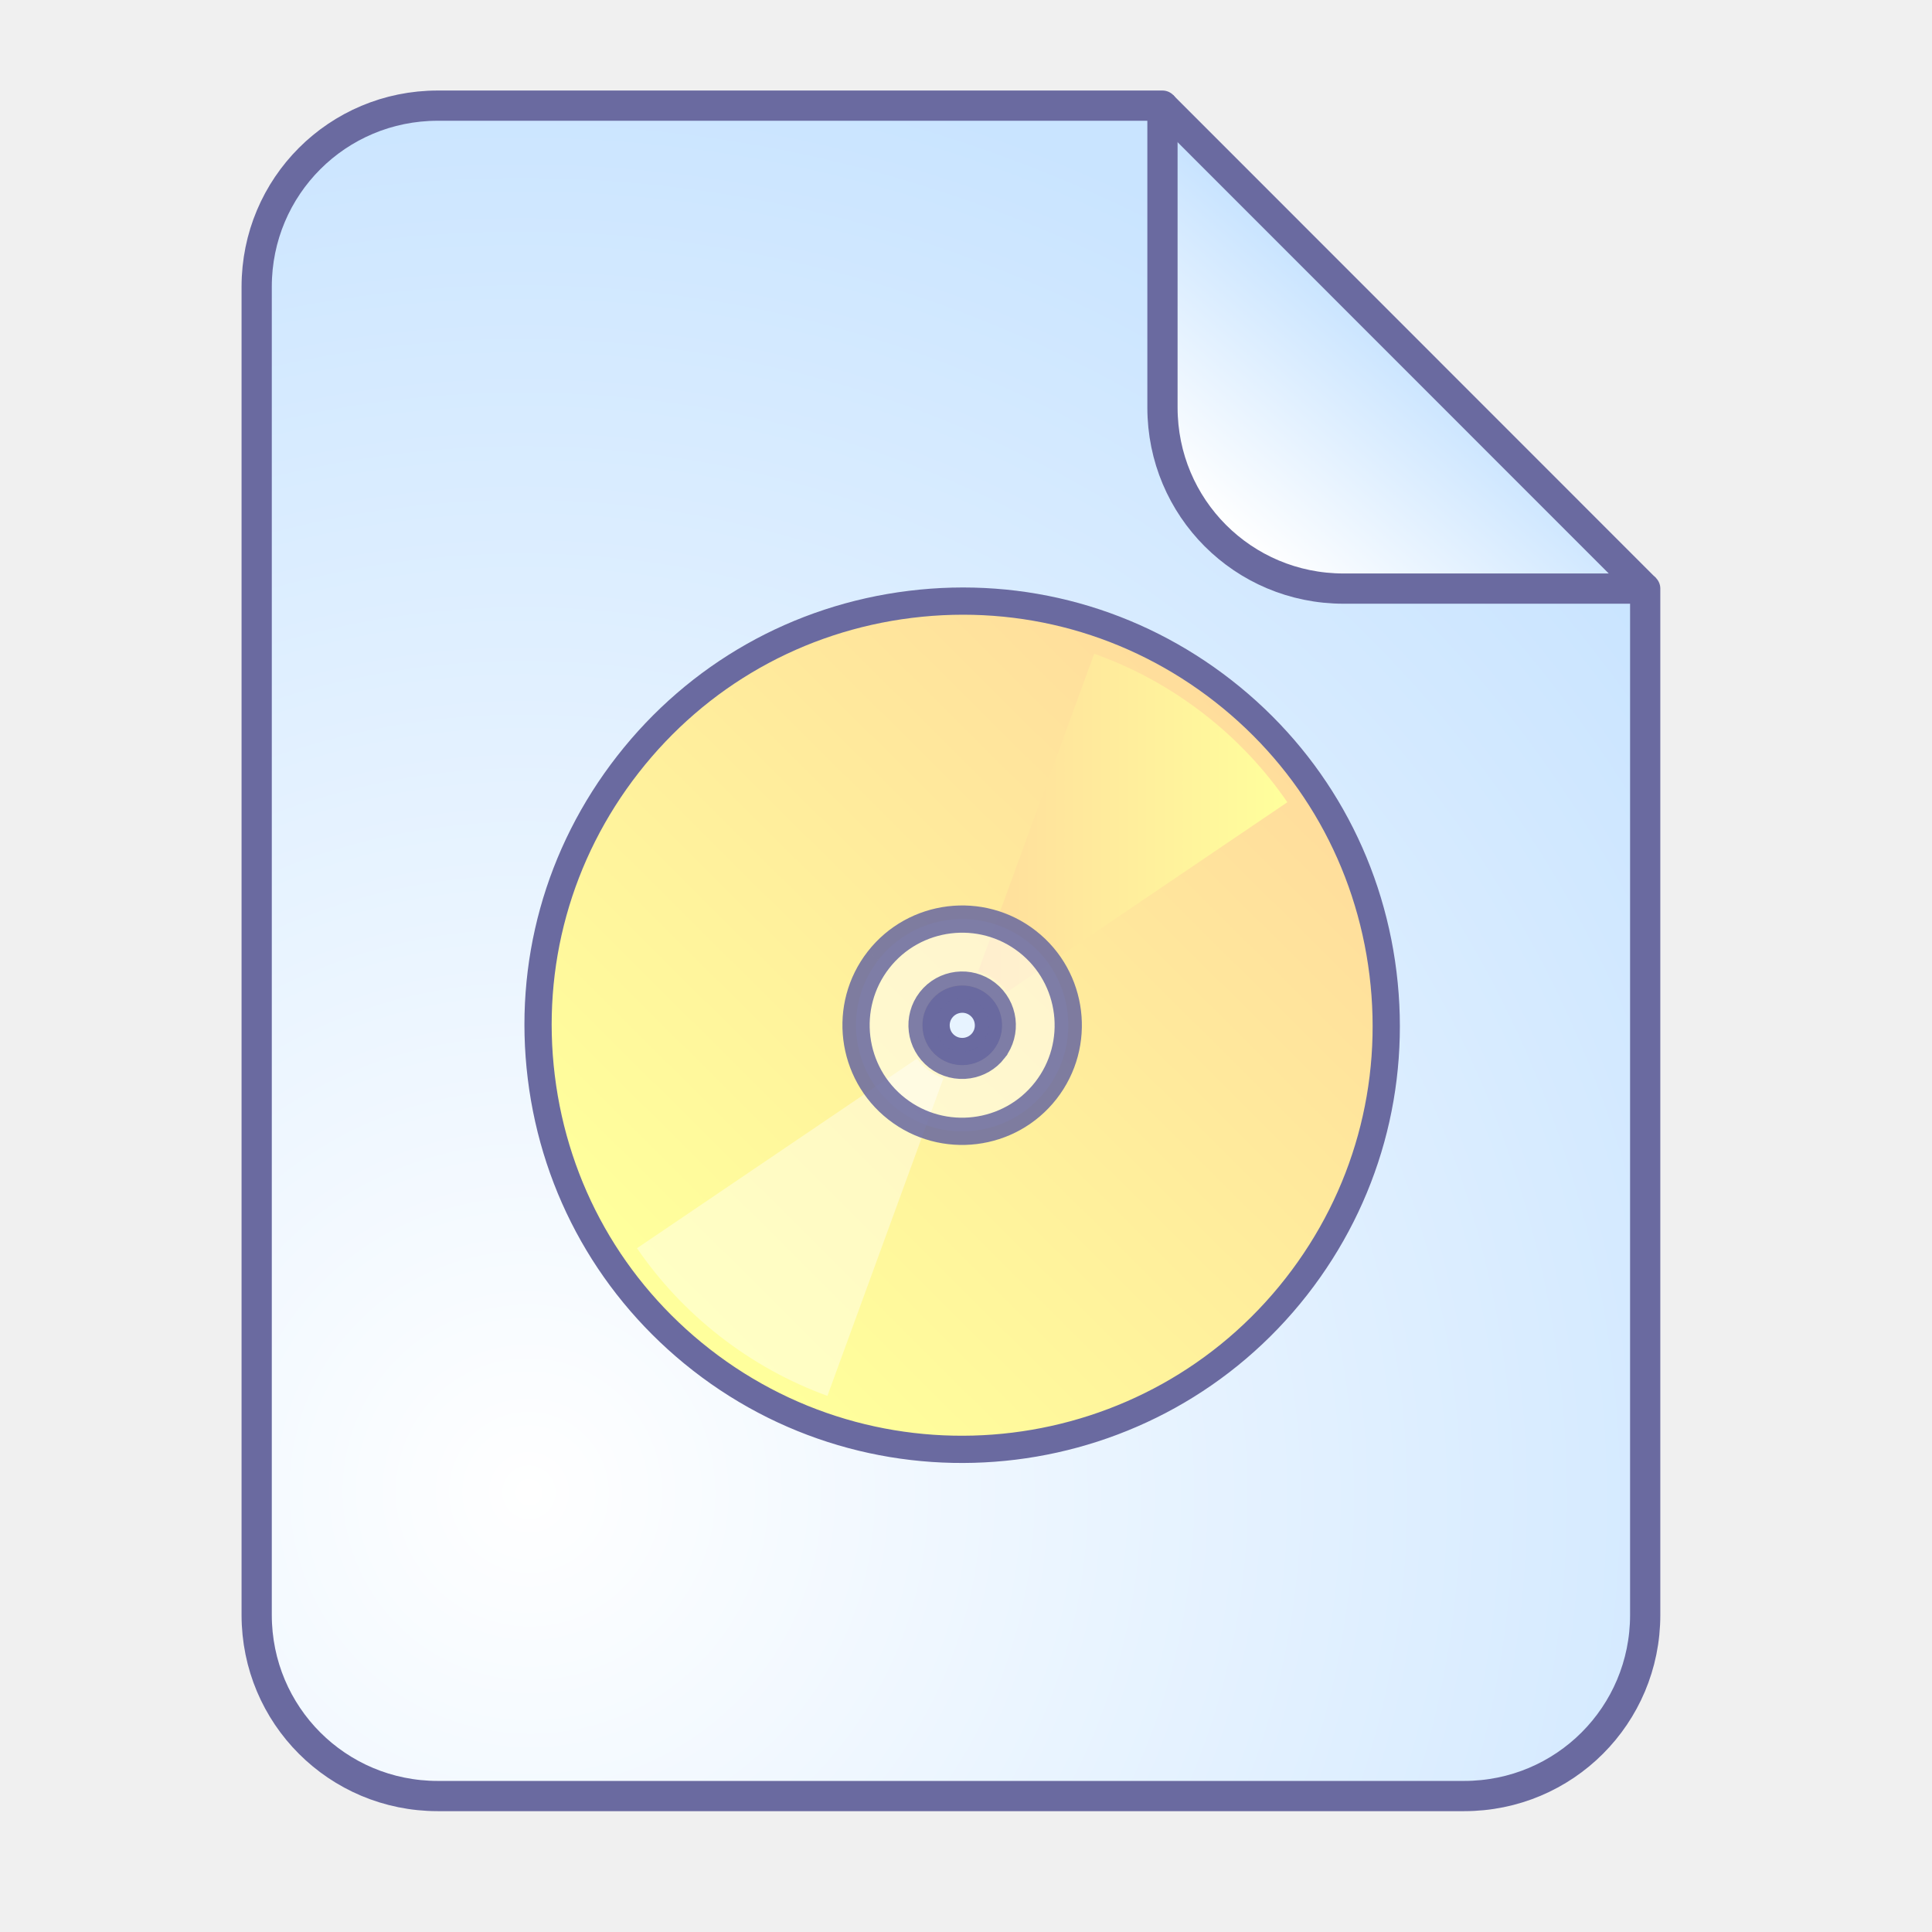
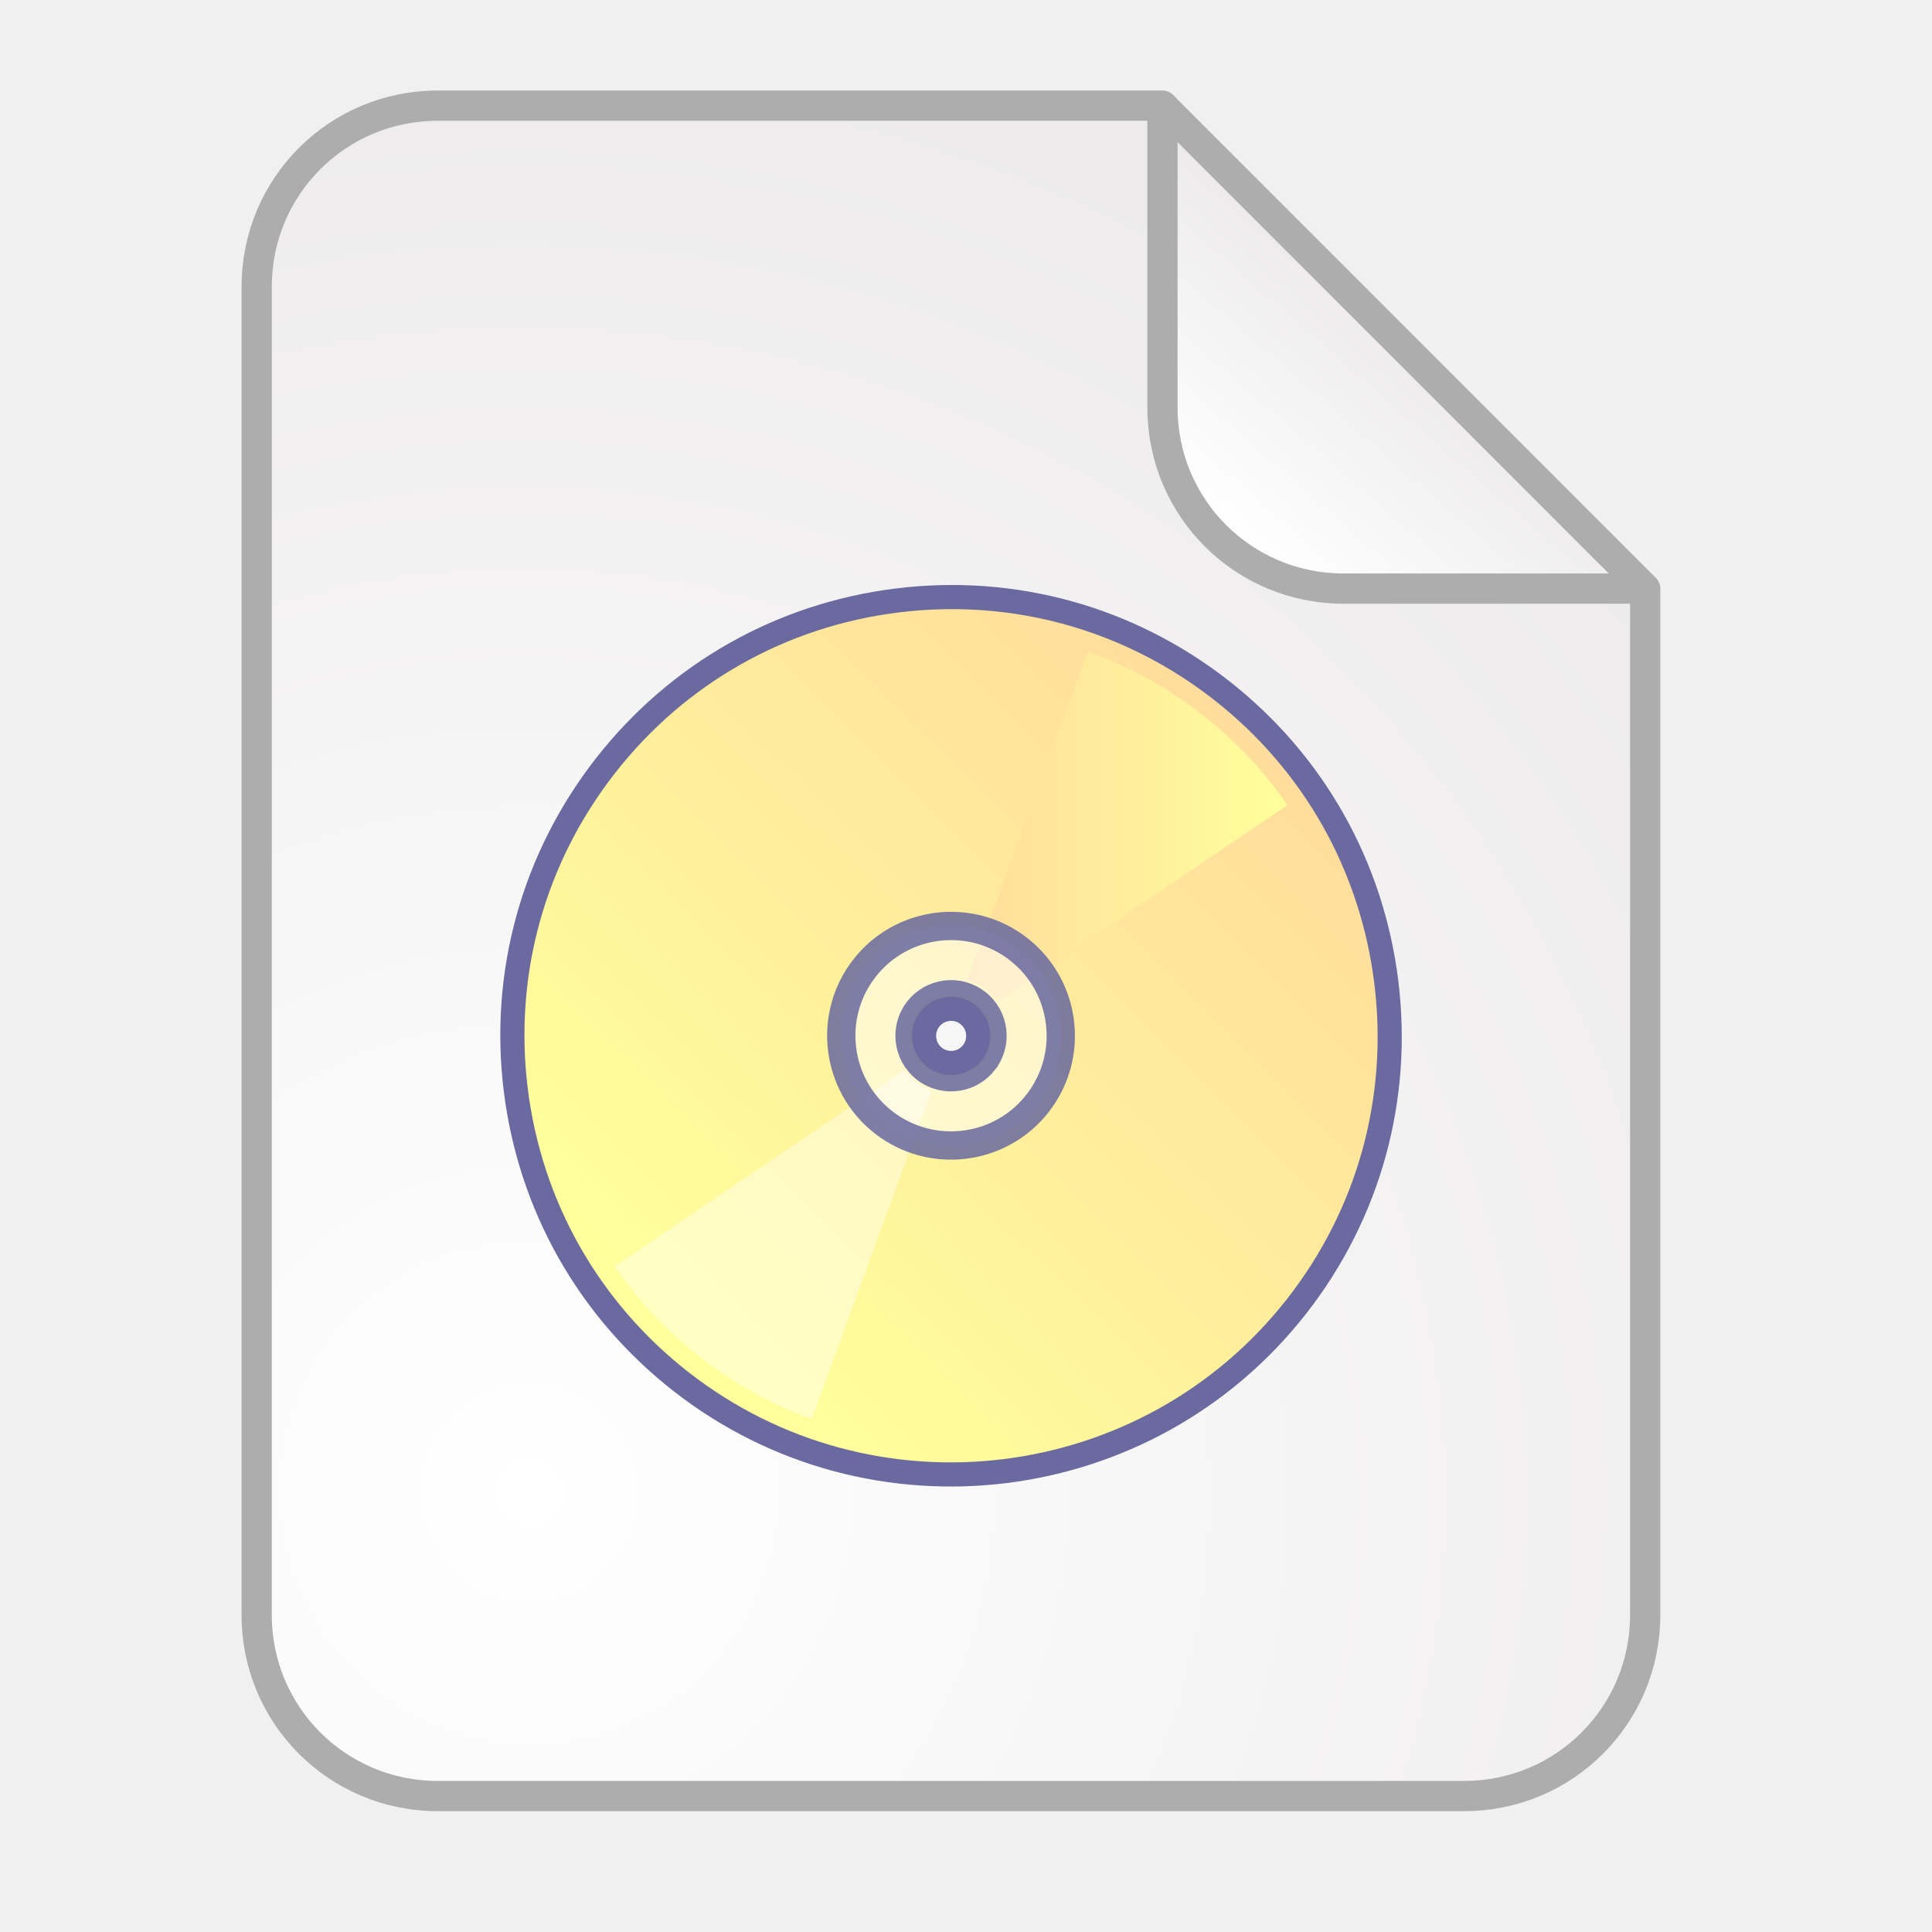
<svg xmlns="http://www.w3.org/2000/svg" xmlns:xlink="http://www.w3.org/1999/xlink" width="128" height="128" viewBox="0 0 33.867 33.867" version="1.1" id="svg2634">
  <defs id="defs2628">
    <linearGradient id="linearGradient15413">
      <stop id="stop15409" offset="0" style="stop-color:#ffffff;stop-opacity:1" />
      <stop id="stop15411" offset="1" style="stop-color:#ecf6ff;stop-opacity:1" />
    </linearGradient>
    <linearGradient gradientTransform="matrix(0.2645833,0,0,0.2645833,83.1508,137.5565)" xlink:href="#linearGradient6044" id="linearGradient6056" x1="82" y1="30" x2="-68.742" y2="262.239" gradientUnits="userSpaceOnUse" />
    <linearGradient id="linearGradient6044">
      <stop style="stop-color:#ffffff;stop-opacity:1" offset="0" id="stop6040" />
      <stop style="stop-color:#c9e4ff;stop-opacity:1" offset="1" id="stop6042" />
    </linearGradient>
    <linearGradient xlink:href="#linearGradient6044" id="linearGradient918" gradientUnits="userSpaceOnUse" gradientTransform="matrix(0.2750733,0,0,0.2750733,109.6321,133.8365)" x1="82" y1="30" x2="-68.742" y2="262.239" />
    <linearGradient xlink:href="#linearGradient15413" id="linearGradient15407" x1="95.028" y1="84.356" x2="71.876" y2="113.655" gradientUnits="userSpaceOnUse" />
-     <radialGradient xlink:href="#linearGradient6044" id="radialGradient4239" gradientUnits="userSpaceOnUse" gradientTransform="matrix(1.938601,-0.4124931,0.4162354,1.956188,-7.538052,-235.8983)" cx="18.282" cy="111.009" fx="18.282" fy="111.009" r="6.35" />
-     <linearGradient xlink:href="#linearGradient6044" id="linearGradient5179" x1="80.318" y1="-34.653" x2="81.78" y2="-36.33" gradientUnits="userSpaceOnUse" />
-     <linearGradient xlink:href="#linearGradient6044" id="linearGradient977" gradientUnits="userSpaceOnUse" x1="123.291" y1="141.457" x2="140.7" y2="141.457" />
+     <radialGradient xlink:href="#linearGradient3178" id="radialGradient4239" gradientUnits="userSpaceOnUse" gradientTransform="matrix(1.938601,-0.4124931,0.4162354,1.956188,-7.538052,-235.8983)" cx="18.282" cy="111.009" fx="18.282" fy="111.009" r="6.35" />
+     <linearGradient xlink:href="#linearGradient3178" id="linearGradient5179" x1="80.318" y1="-34.653" x2="81.78" y2="-36.33" gradientUnits="userSpaceOnUse" />
+     <linearGradient xlink:href="#linearGradient15413" id="linearGradient977" gradientUnits="userSpaceOnUse" x1="123.291" y1="141.457" x2="140.7" y2="141.457" />
    <linearGradient id="linearGradient1040">
      <stop id="stop1036" offset="0" style="stop-color:#ffdd9c;stop-opacity:1" />
      <stop id="stop1038" offset="1" style="stop-color:#ffff9c;stop-opacity:1" />
    </linearGradient>
    <linearGradient xlink:href="#linearGradient1040" id="linearGradient972" x1="86.244" y1="-46.876" x2="89.258" y2="-53.727" gradientUnits="userSpaceOnUse" gradientTransform="matrix(0.6641745,0,0,0.6641745,16.70847,2.20906)" />
    <radialGradient xlink:href="#linearGradient15413" id="radialGradient36302-7" cx="91.077" cy="-48.847" fx="91.077" fy="-48.847" r="6.346" gradientUnits="userSpaceOnUse" gradientTransform="matrix(0.5715326,0,0,0.5715326,25.78242,-2.628257)" />
-     <linearGradient y2="34.777" x2="7.98" y1="7.257" x1="35.297" gradientUnits="userSpaceOnUse" id="linearGradient1014" xlink:href="#linearGradient1040" />
-     <linearGradient gradientUnits="userSpaceOnUse" y2="14.147" x2="39.523" y1="14.147" x1="24.527" id="linearGradient2447" xlink:href="#linearGradient1040" />
+     <linearGradient id="linearGradient3178">
+       <stop style="stop-color:#ffffff;stop-opacity:1" offset="0" id="stop3174" />
+       <stop style="stop-color:#edebec;stop-opacity:1" offset="1" id="stop3176" />
+     </linearGradient>
+     <linearGradient id="linearGradient8385-3">
+       <stop id="stop8387-0" style="stop-color:#000000;stop-opacity:1" offset="0" />
+       <stop id="stop8389-4" style="stop-color:#ffffff;stop-opacity:1" offset="1" />
+     </linearGradient>
+     <linearGradient x1="-553.27" y1="525.908" x2="-666.116" y2="413.045" id="linearGradient3002-4-0" xlink:href="#linearGradient8385-3" gradientUnits="userSpaceOnUse" gradientTransform="matrix(0.99884,0,0,0.998699,689.0077,-388.8438)" />
+     <linearGradient id="linearGradient1462">
+       <stop id="stop1458" style="stop-color:#000000;stop-opacity:1" offset="0" />
+       <stop id="stop1460" style="stop-color:#000000;stop-opacity:1" offset="1" />
+     </linearGradient>
+     <linearGradient y2="141.457" x2="140.7" y1="141.457" x1="123.291" gradientUnits="userSpaceOnUse" id="linearGradient4237" xlink:href="#linearGradient1808-2" />
+     <linearGradient id="linearGradient1808-2">
+       <stop style="stop-color:#ffffff;stop-opacity:1" offset="0" id="stop1804-5" />
+       <stop style="stop-color:#ccccff;stop-opacity:0.51" offset="1" id="stop1806-4" />
+     </linearGradient>
+     <radialGradient gradientTransform="matrix(0.5715326,0,0,0.5715326,25.78242,-2.628257)" gradientUnits="userSpaceOnUse" r="6.346" fy="-48.847" fx="91.077" cy="-48.847" cx="91.077" id="radialGradient36302-7-6" xlink:href="#linearGradient15413" />
+     <linearGradient gradientTransform="matrix(0.99884,0,0,0.998699,689.0077,-388.8438)" gradientUnits="userSpaceOnUse" xlink:href="#linearGradient1462" id="linearGradient3002-4-0-0" y2="413.045" x2="-666.116" y1="525.908" x1="-553.27" />
+     <radialGradient gradientTransform="matrix(0.5715326,0,0,0.5715326,25.78242,-2.628257)" gradientUnits="userSpaceOnUse" r="6.346" fy="-48.847" fx="91.077" cy="-48.847" cx="91.077" id="radialGradient36302-7-7" xlink:href="#linearGradient15413" />
+     <radialGradient gradientUnits="userSpaceOnUse" r="6.346" fy="-48.847" fx="91.077" cy="-48.847" cx="91.077" id="radialGradient36302" xlink:href="#linearGradient15413" gradientTransform="matrix(0.5539086,0,0,0.5539086,27.38757,-3.489144)" />
+     <radialGradient gradientTransform="matrix(0.5715326,0,0,0.5715326,25.78242,-2.628257)" gradientUnits="userSpaceOnUse" r="6.346" fy="-48.847" fx="91.077" cy="-48.847" cx="91.077" id="radialGradient36302-7-3" xlink:href="#linearGradient15413" />
+     <radialGradient r="6.346" fy="-48.847" fx="91.077" cy="-48.847" cx="91.077" gradientTransform="matrix(0.5715326,0,0,0.5715326,30.11848,-1.746015)" gradientUnits="userSpaceOnUse" id="radialGradient1055-4" xlink:href="#linearGradient15413" />
+     <radialGradient gradientTransform="matrix(0.5715326,0,0,0.5715326,25.78242,-2.628257)" gradientUnits="userSpaceOnUse" r="6.346" fy="-48.847" fx="91.077" cy="-48.847" cx="91.077" id="radialGradient36302-7-4" xlink:href="#linearGradient15413" />
+     <radialGradient xlink:href="#linearGradient15413" id="radialGradient36302-7-6-6" cx="91.077" cy="-48.847" fx="91.077" fy="-48.847" r="6.346" gradientUnits="userSpaceOnUse" gradientTransform="matrix(0.5715326,0,0,0.5715326,25.78242,-2.628257)" />
+     <radialGradient xlink:href="#linearGradient15413" id="radialGradient36302-7-7-6" cx="91.077" cy="-48.847" fx="91.077" fy="-48.847" r="6.346" gradientUnits="userSpaceOnUse" gradientTransform="matrix(0.5715326,0,0,0.5715326,25.78242,-2.628257)" />
+     <radialGradient gradientTransform="matrix(0.5539086,0,0,0.5539086,27.38757,-3.489144)" xlink:href="#linearGradient15413" id="radialGradient36302-2" cx="91.077" cy="-48.847" fx="91.077" fy="-48.847" r="6.346" gradientUnits="userSpaceOnUse" />
+     <radialGradient gradientTransform="matrix(0.5715326,0,0,0.5715326,25.78242,-2.628257)" gradientUnits="userSpaceOnUse" r="6.346" fy="-48.847" fx="91.077" cy="-48.847" cx="91.077" id="radialGradient36302-7-9" xlink:href="#linearGradient15413" />
+     <linearGradient y2="34.777" x2="7.98" y1="7.257" x1="35.297" gradientUnits="userSpaceOnUse" id="linearGradient1014-2" xlink:href="#linearGradient1040" />
+     <linearGradient gradientUnits="userSpaceOnUse" y2="14.147" x2="39.523" y1="14.147" x1="24.527" id="linearGradient2447-3" xlink:href="#linearGradient1040" />
  </defs>
  <g id="layer1" transform="translate(-82.55,-136.1333)">
    <g id="g849">
      <g id="g4250" transform="matrix(2,0,0,2,-56.03907,215.1337)">
        <g id="g975" transform="matrix(1.000001,0,0,0.9999985,-0.1868046,-0.1323374)">
          <path id="path1999" d="m 83.824,-34.286 -4.077,-4.078 v 2.491 c 0,0.879 0.708,1.587 1.587,1.587 z" style="opacity:1;fill:url(#linearGradient5179);fill-opacity:1.0;stroke:none;stroke-width:0.529;stroke-linecap:round;stroke-linejoin:round;stroke-miterlimit:4;stroke-dasharray:none;stroke-opacity:1" />
-           <path transform="matrix(0.2645833,0,0,0.2645833,46.86136,-73.7522)" style="fill:url(#linearGradient977);fill-opacity:1;stroke:#6a6aa0;stroke-width:1;stroke-linecap:butt;stroke-linejoin:miter;stroke-miterlimit:4;stroke-dasharray:none;stroke-opacity:1" d="m 123.999,133.456 c 5.372,5.374 10.663,10.667 15.994,16" id="path4196" />
-           <path style="opacity:1;fill:url(#radialGradient4239);fill-opacity:1.0;stroke:#6a6aa0;stroke-width:0.265;stroke-linecap:round;stroke-linejoin:round;stroke-miterlimit:4;stroke-dasharray:none;stroke-opacity:1" d="m 73.318,-38.442 c -0.879,0 -1.587,0.708 -1.587,1.587 v 11.642 c 0,0.879 0.708,1.587 1.587,1.587 h 8.996 c 0.879,0 1.587,-0.708 1.587,-1.587 v -8.996 h -2.644 c -0.879,0 -1.587,-0.708 -1.587,-1.587 v -2.646 z" id="path4200" />
+           <path transform="matrix(0.2645833,0,0,0.2645833,46.86136,-73.7522)" style="fill:url(#linearGradient977);fill-opacity:1;stroke:#aeadad;stroke-width:1;stroke-linecap:butt;stroke-linejoin:miter;stroke-miterlimit:4;stroke-dasharray:none;stroke-opacity:1" d="m 123.999,133.456 c 5.372,5.374 10.663,10.667 15.994,16" id="path4196" />
+           <path style="opacity:1;fill:url(#radialGradient4239);fill-opacity:1;stroke:#aeadad;stroke-width:0.265;stroke-linecap:round;stroke-linejoin:round;stroke-miterlimit:4;stroke-dasharray:none;stroke-opacity:1" d="m 73.318,-38.442 c -0.879,0 -1.587,0.708 -1.587,1.587 v 11.642 c 0,0.879 0.708,1.587 1.587,1.587 h 8.996 c 0.879,0 1.587,-0.708 1.587,-1.587 v -8.996 h -2.644 c -0.879,0 -1.587,-0.708 -1.587,-1.587 v -2.646 z" id="path4200" />
        </g>
-         <g id="g4626" transform="matrix(1.000018,0,0,1.000018,-0.07918873,4.9403815e-4)" style="stroke-width:0.3;stroke-miterlimit:4;stroke-dasharray:none">
-           <g id="g1053" transform="matrix(1.00062,0,0,1.00062,-0.1750746,0.01671585)">
-             <g transform="matrix(0.2559644,0,0,0.2559959,52.46793,-69.69649)" id="layer1-1" style="stroke-width:0.932;stroke-miterlimit:4;stroke-dasharray:none">
-               <g id="g849-0" style="stroke-width:0.932;stroke-miterlimit:4;stroke-dasharray:none">
-                 <g style="fill:#ffffff;fill-opacity:1;stroke:#525299;stroke-width:0.932;stroke-miterlimit:4;stroke-dasharray:none;stroke-opacity:1" transform="translate(-28.43801,2.627436)" id="g1540">
-                   <g style="overflow:visible;stroke-width:1.321;stroke-miterlimit:4;stroke-dasharray:none" transform="matrix(0.7055556,0,0,0.7055556,111.1634,133.5318)" id="g1012">
-                     <path style="fill:url(#linearGradient1014);fill-opacity:1;stroke:#6a6aa0;stroke-width:1.321;stroke-miterlimit:4;stroke-dasharray:none;stroke-opacity:1" d="m 21.243,3.552 v 0 C 15.789,4.223 10.923,6.979 7.542,11.31 4.161,15.64 2.668,21.029 3.339,26.483 c 0.671,5.453 3.426,10.319 7.757,13.701 8.941,6.979 21.893,5.385 28.874,-3.555 3.376,-4.324 4.865,-9.712 4.193,-15.173 C 43.491,15.997 40.738,11.131 36.414,7.754 32.084,4.373 26.695,2.881 21.243,3.552 m 1.731,21.419 c -0.31,-0.242 -0.487,-0.608 -0.487,-1.004 0,-0.285 0.092,-0.555 0.268,-0.779 0.208,-0.268 0.51,-0.438 0.848,-0.48 0.336,-0.041 0.669,0.051 0.936,0.26 0.267,0.208 0.437,0.509 0.478,0.846 0.042,0.338 -0.05,0.671 -0.258,0.938 -0.433,0.551 -1.233,0.649 -1.785,0.219 z" id="path1205" />
-                     <path style="opacity:1;fill:url(#linearGradient2447);fill-opacity:1;stroke:none;stroke-width:1.321;stroke-miterlimit:4;stroke-dasharray:none;stroke-opacity:1" d="m 39.523,13.15 c -1.08,-1.575 -2.416,-3.013 -4.003,-4.251 -1.665,-1.3 -3.478,-2.28 -5.365,-2.951 -1.57,4.299 -2.998,8.209 -2.998,8.209 0,0 -1.212,3.317 -2.63,7.201 0.319,0.094 0.626,0.246 0.905,0.463 0.197,0.155 0.366,0.333 0.509,0.525 4.082,-2.763 9.824,-6.649 13.582,-9.196 z" id="path1215" />
-                     <path style="opacity:0.7;fill:#ffffff;fill-opacity:0.567;stroke:none;stroke-width:1.321;stroke-miterlimit:4;stroke-dasharray:none" d="m 22.079,26.116 c -0.2,-0.158 -0.372,-0.34 -0.516,-0.536 -3.474,2.352 -6.464,4.377 -6.464,4.377 0,0 -3.375,2.285 -7.119,4.82 1.083,1.579 2.421,3.021 4.009,4.261 1.625,1.269 3.39,2.231 5.228,2.9 1.588,-4.348 3.963,-10.852 5.627,-15.405 -0.269,-0.095 -0.528,-0.232 -0.765,-0.417 z" id="path1217" />
-                     <path style="fill:#ffffff;fill-opacity:0.502;stroke:#6a6aa0;stroke-width:1.321;stroke-miterlimit:4;stroke-dasharray:none;stroke-opacity:0.863" d="m 19.693,20.793 c -1.747,2.238 -1.348,5.48 0.89,7.227 2.238,1.747 5.48,1.349 7.226,-0.889 1.747,-2.238 1.349,-5.48 -0.889,-7.227 -2.237,-1.747 -5.479,-1.349 -7.227,0.889 m 5.592,4.367 c -0.316,0.406 -0.762,0.652 -1.234,0.725 -0.513,0.08 -1.057,-0.044 -1.498,-0.388 -0.845,-0.661 -0.997,-1.886 -0.336,-2.732 0.66,-0.846 1.886,-0.998 2.731,-0.337 0.846,0.66 0.998,1.885 0.337,2.731 z" id="path1218" />
-                   </g>
-                 </g>
-               </g>
-             </g>
+         <g id="g1634" transform="matrix(0.01434823,0,0,0.01434823,79.02739,-22.23972)" style="fill:#338000;fill-opacity:1;stroke:#9b9b9b;stroke-width:0.853;stroke-miterlimit:4;stroke-dasharray:none;stroke-opacity:1">
+           <g id="g1632" transform="matrix(1.164578,0,0,1.164578,838.3496,-898.9645)" style="fill:#338000;fill-opacity:1;stroke:#9b9b9b;stroke-width:0.733;stroke-miterlimit:4;stroke-dasharray:none;stroke-opacity:1" />
+         </g>
+         <g style="fill:#ffffff;fill-opacity:1;stroke:#525299;stroke-width:0.936;stroke-miterlimit:4;stroke-dasharray:none;stroke-opacity:1" transform="matrix(0.2649235,0,0,0.2649556,43.74075,-70.28173)" id="g1540-1">
+           <g style="overflow:visible;stroke-width:1.327;stroke-miterlimit:4;stroke-dasharray:none" transform="matrix(0.7055556,0,0,0.7055556,111.1634,133.5318)" id="g1012-2">
+             <path style="fill:url(#linearGradient1014-2);fill-opacity:1;stroke:#6a6aa0;stroke-width:1.132;stroke-miterlimit:4;stroke-dasharray:none;stroke-opacity:1" d="m 21.243,3.552 v 0 C 15.789,4.223 10.923,6.979 7.542,11.31 4.161,15.64 2.668,21.029 3.339,26.483 c 0.671,5.453 3.426,10.319 7.757,13.701 8.941,6.979 21.893,5.385 28.874,-3.555 3.376,-4.324 4.865,-9.712 4.193,-15.173 C 43.491,15.997 40.738,11.131 36.414,7.754 32.084,4.373 26.695,2.881 21.243,3.552 m 1.731,21.419 c -0.31,-0.242 -0.487,-0.608 -0.487,-1.004 0,-0.285 0.092,-0.555 0.268,-0.779 0.208,-0.268 0.51,-0.438 0.848,-0.48 0.336,-0.041 0.669,0.051 0.936,0.26 0.267,0.208 0.437,0.509 0.478,0.846 0.042,0.338 -0.05,0.671 -0.258,0.938 -0.433,0.551 -1.233,0.649 -1.785,0.219 z" id="path1205-9" />
+             <path style="opacity:1;fill:url(#linearGradient2447-3);fill-opacity:1;stroke:none;stroke-width:1.327;stroke-miterlimit:4;stroke-dasharray:none;stroke-opacity:1" d="m 39.523,13.15 c -1.08,-1.575 -2.416,-3.013 -4.003,-4.251 -1.665,-1.3 -3.478,-2.28 -5.365,-2.951 -1.57,4.299 -2.998,8.209 -2.998,8.209 0,0 -1.212,3.317 -2.63,7.201 0.319,0.094 0.626,0.246 0.905,0.463 0.197,0.155 0.366,0.333 0.509,0.525 4.082,-2.763 9.824,-6.649 13.582,-9.196 z" id="path1215-3" />
+             <path style="opacity:0.7;fill:#ffffff;fill-opacity:0.567;stroke:none;stroke-width:1.327;stroke-miterlimit:4;stroke-dasharray:none" d="m 22.079,26.116 c -0.2,-0.158 -0.372,-0.34 -0.516,-0.536 -3.474,2.352 -6.464,4.377 -6.464,4.377 0,0 -3.375,2.285 -7.119,4.82 1.083,1.579 2.421,3.021 4.009,4.261 1.625,1.269 3.39,2.231 5.228,2.9 1.588,-4.348 3.963,-10.852 5.627,-15.405 -0.269,-0.095 -0.528,-0.232 -0.765,-0.417 z" id="path1217-1" />
+             <path style="fill:#ffffff;fill-opacity:0.502;stroke:#6a6aa0;stroke-width:1.327;stroke-miterlimit:4;stroke-dasharray:none;stroke-opacity:0.863" d="m 19.693,20.793 c -1.747,2.238 -1.348,5.48 0.89,7.227 2.238,1.747 5.48,1.349 7.226,-0.889 1.747,-2.238 1.349,-5.48 -0.889,-7.227 -2.237,-1.747 -5.479,-1.349 -7.227,0.889 m 5.592,4.367 c -0.316,0.406 -0.762,0.652 -1.234,0.725 -0.513,0.08 -1.057,-0.044 -1.498,-0.388 -0.845,-0.661 -0.997,-1.886 -0.336,-2.732 0.66,-0.846 1.886,-0.998 2.731,-0.337 0.846,0.66 0.998,1.885 0.337,2.731 z" id="path1218-9" />
          </g>
        </g>
      </g>
    </g>
  </g>
</svg>
